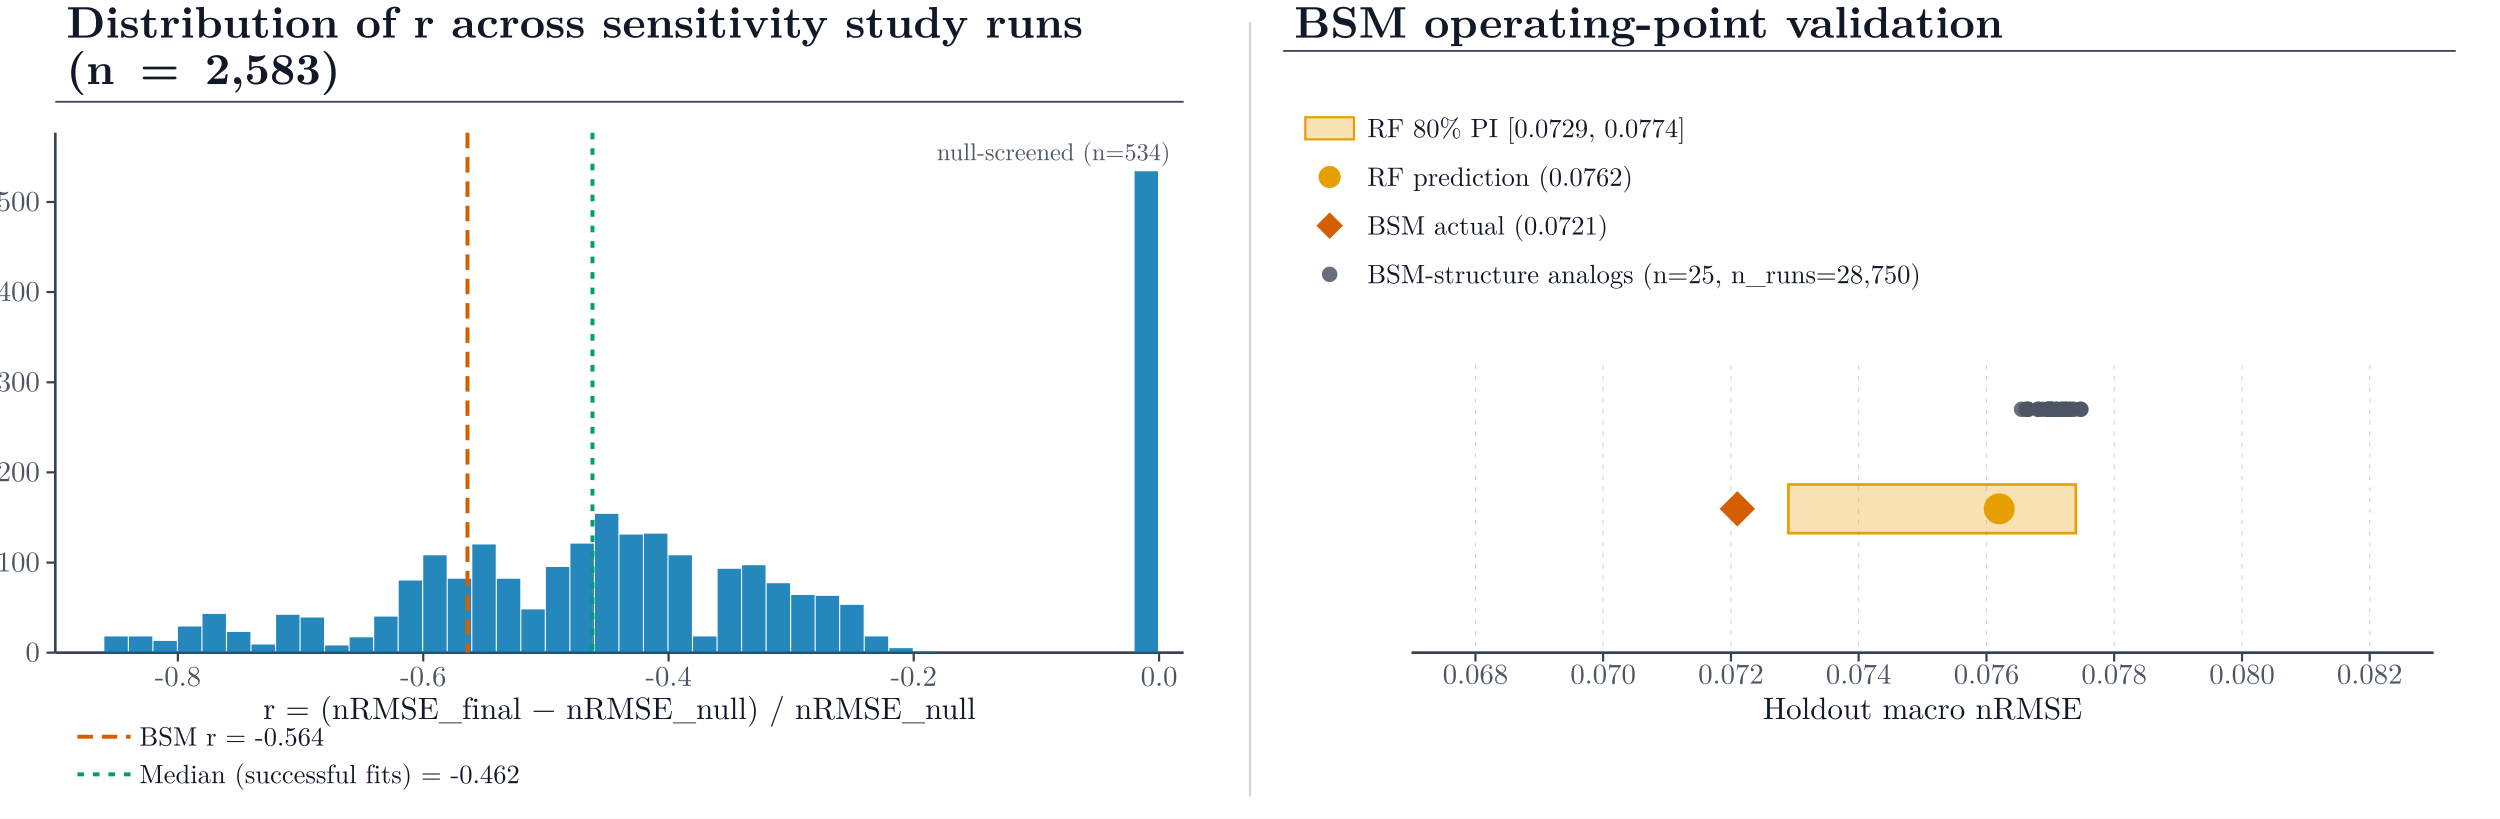
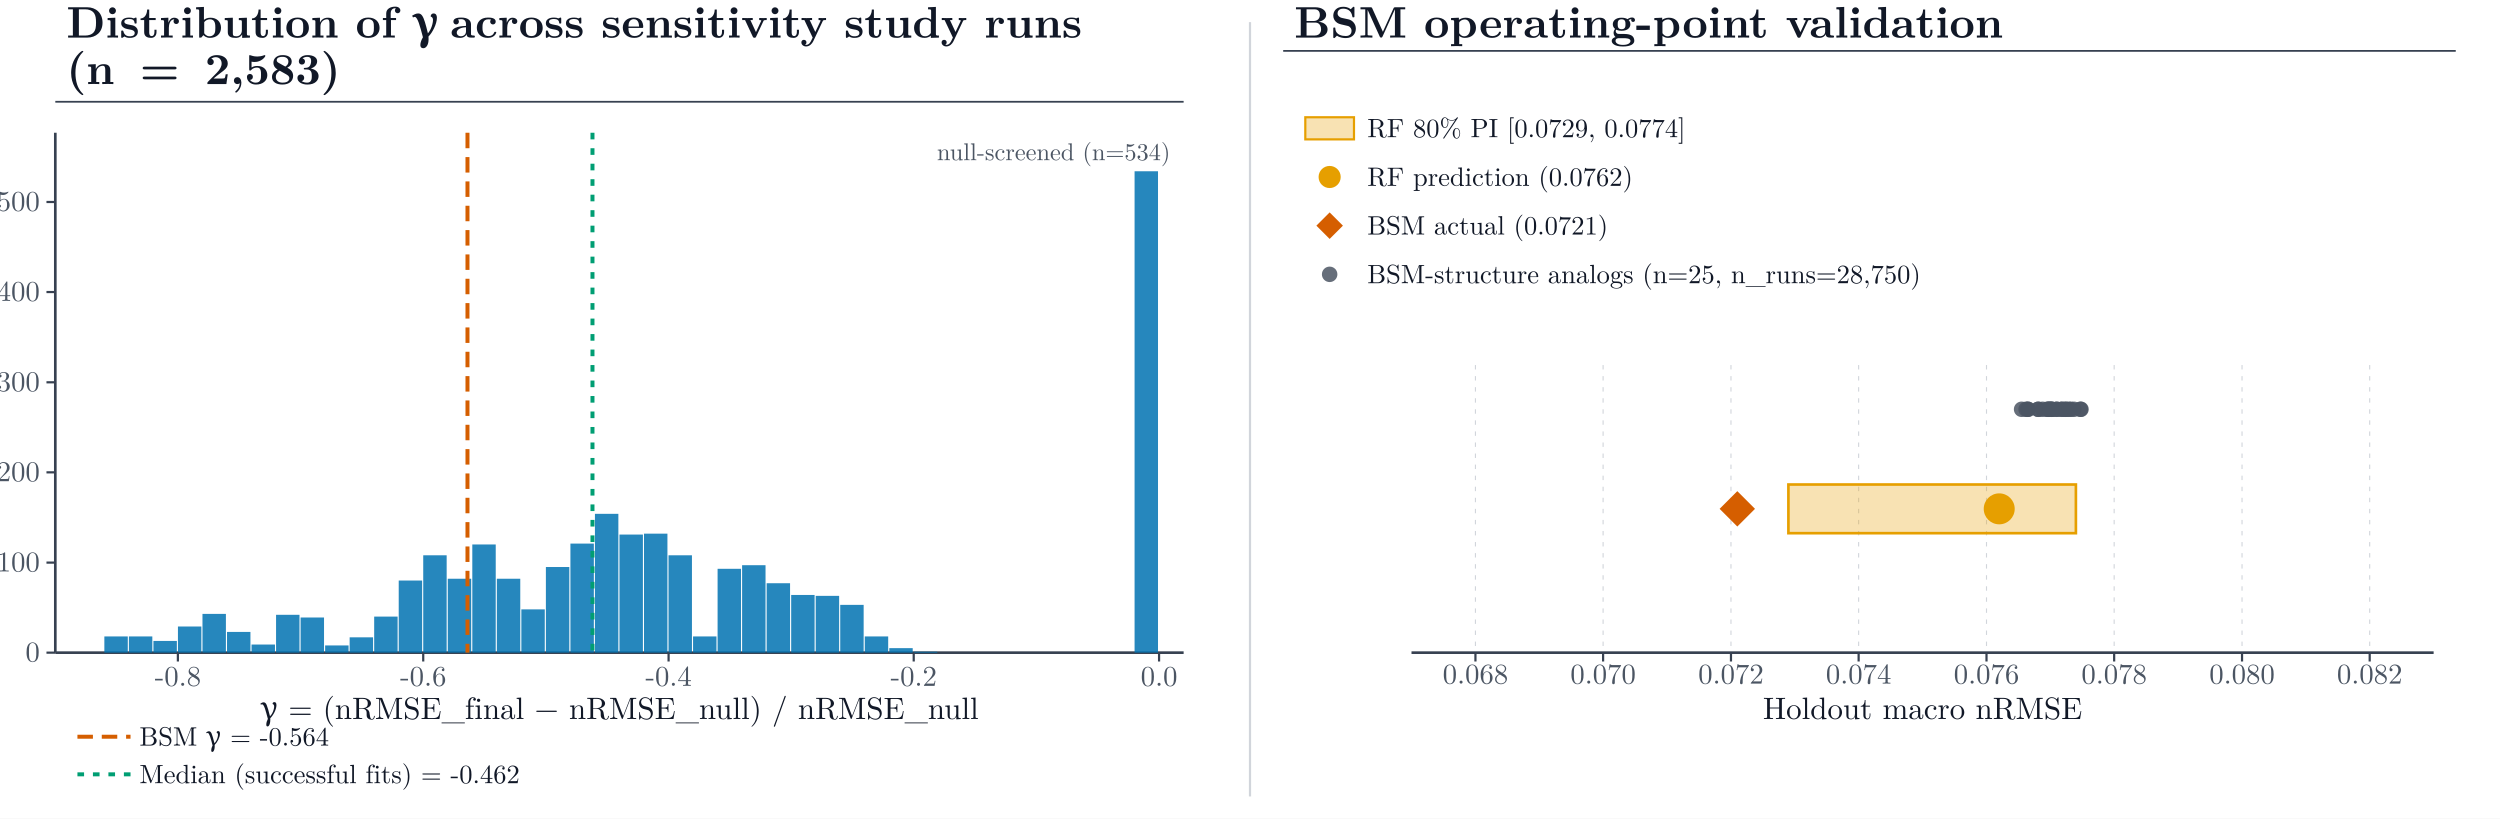
<svg xmlns="http://www.w3.org/2000/svg" width="1130" height="370" viewBox="0 0 1130 370">
  <rect width="100%" height="100%" fill="#ffffff" />
-   <text x="30" y="17" font-family="'CMU Serif', 'Computer Modern', 'Latin Modern Roman', Georgia, serif" font-size="20" font-weight="700" fill="#111827">Distribution of r across sensitivity study runs</text>
+   <text x="30" y="17" font-family="'CMU Serif', 'Computer Modern', 'Latin Modern Roman', Georgia, serif" font-size="20" font-weight="700" fill="#111827">Distribution of γ across sensitivity study runs</text>
  <text x="30" y="38" font-family="'CMU Serif', 'Computer Modern', 'Latin Modern Roman', Georgia, serif" font-size="20" font-weight="700" fill="#111827">(n = 2,583)</text>
  <line x1="25" y1="46" x2="535" y2="46" stroke="#374151" stroke-width="0.8" />
  <line x1="25" y1="295" x2="535" y2="295" stroke="#374151" stroke-width="1.2" />
  <line x1="25" y1="60" x2="25" y2="295" stroke="#374151" stroke-width="1.2" />
  <rect x="25.00" y="295.00" width="10.59" height="0.00" fill="#0072B2" fill-opacity="0.85" />
  <rect x="36.09" y="295.00" width="10.59" height="0.00" fill="#0072B2" fill-opacity="0.85" />
  <rect x="47.17" y="287.67" width="10.59" height="7.33" fill="#0072B2" fill-opacity="0.85" />
  <rect x="58.26" y="287.67" width="10.59" height="7.33" fill="#0072B2" fill-opacity="0.85" />
  <rect x="69.35" y="289.70" width="10.59" height="5.30" fill="#0072B2" fill-opacity="0.85" />
  <rect x="80.43" y="283.18" width="10.59" height="11.82" fill="#0072B2" fill-opacity="0.85" />
  <rect x="91.52" y="277.48" width="10.59" height="17.52" fill="#0072B2" fill-opacity="0.85" />
  <rect x="102.61" y="285.63" width="10.59" height="9.37" fill="#0072B2" fill-opacity="0.85" />
  <rect x="113.70" y="291.33" width="10.59" height="3.67" fill="#0072B2" fill-opacity="0.85" />
  <rect x="124.78" y="277.89" width="10.59" height="17.11" fill="#0072B2" fill-opacity="0.85" />
  <rect x="135.87" y="279.11" width="10.59" height="15.89" fill="#0072B2" fill-opacity="0.85" />
  <rect x="146.96" y="291.74" width="10.59" height="3.26" fill="#0072B2" fill-opacity="0.85" />
  <rect x="158.04" y="288.07" width="10.59" height="6.93" fill="#0072B2" fill-opacity="0.85" />
  <rect x="169.13" y="278.70" width="10.59" height="16.30" fill="#0072B2" fill-opacity="0.85" />
  <rect x="180.22" y="262.40" width="10.59" height="32.60" fill="#0072B2" fill-opacity="0.85" />
  <rect x="191.30" y="250.99" width="10.59" height="44.01" fill="#0072B2" fill-opacity="0.85" />
  <rect x="202.39" y="261.59" width="10.59" height="33.41" fill="#0072B2" fill-opacity="0.85" />
  <rect x="213.48" y="246.10" width="10.59" height="48.90" fill="#0072B2" fill-opacity="0.85" />
  <rect x="224.57" y="261.59" width="10.59" height="33.41" fill="#0072B2" fill-opacity="0.85" />
  <rect x="235.65" y="275.44" width="10.59" height="19.56" fill="#0072B2" fill-opacity="0.85" />
  <rect x="246.74" y="256.29" width="10.59" height="38.71" fill="#0072B2" fill-opacity="0.85" />
  <rect x="257.83" y="245.70" width="10.59" height="49.30" fill="#0072B2" fill-opacity="0.85" />
  <rect x="268.91" y="232.25" width="10.59" height="62.75" fill="#0072B2" fill-opacity="0.85" />
  <rect x="280.00" y="241.62" width="10.59" height="53.38" fill="#0072B2" fill-opacity="0.85" />
  <rect x="291.09" y="241.21" width="10.59" height="53.79" fill="#0072B2" fill-opacity="0.85" />
  <rect x="302.17" y="250.99" width="10.59" height="44.01" fill="#0072B2" fill-opacity="0.85" />
  <rect x="313.26" y="287.67" width="10.59" height="7.33" fill="#0072B2" fill-opacity="0.85" />
  <rect x="324.35" y="257.10" width="10.59" height="37.90" fill="#0072B2" fill-opacity="0.85" />
  <rect x="335.43" y="255.47" width="10.59" height="39.53" fill="#0072B2" fill-opacity="0.85" />
  <rect x="346.52" y="263.62" width="10.59" height="31.38" fill="#0072B2" fill-opacity="0.85" />
  <rect x="357.61" y="268.92" width="10.59" height="26.08" fill="#0072B2" fill-opacity="0.85" />
  <rect x="368.70" y="269.33" width="10.59" height="25.67" fill="#0072B2" fill-opacity="0.85" />
  <rect x="379.78" y="273.40" width="10.59" height="21.60" fill="#0072B2" fill-opacity="0.85" />
  <rect x="390.87" y="287.67" width="10.59" height="7.33" fill="#0072B2" fill-opacity="0.85" />
  <rect x="401.96" y="292.96" width="10.59" height="2.04" fill="#0072B2" fill-opacity="0.85" />
  <rect x="413.04" y="294.59" width="10.59" height="0.41" fill="#0072B2" fill-opacity="0.85" />
  <rect x="424.13" y="295.00" width="10.59" height="0.00" fill="#0072B2" fill-opacity="0.85" />
  <rect x="435.22" y="295.00" width="10.59" height="0.00" fill="#0072B2" fill-opacity="0.85" />
  <rect x="446.30" y="295.00" width="10.59" height="0.00" fill="#0072B2" fill-opacity="0.85" />
  <rect x="457.39" y="295.00" width="10.59" height="0.00" fill="#0072B2" fill-opacity="0.85" />
  <rect x="468.48" y="295.00" width="10.59" height="0.00" fill="#0072B2" fill-opacity="0.85" />
  <rect x="479.57" y="295.00" width="10.59" height="0.00" fill="#0072B2" fill-opacity="0.85" />
  <rect x="490.65" y="295.00" width="10.59" height="0.00" fill="#0072B2" fill-opacity="0.85" />
  <rect x="501.74" y="295.00" width="10.59" height="0.00" fill="#0072B2" fill-opacity="0.85" />
  <rect x="512.83" y="77.41" width="10.59" height="217.59" fill="#0072B2" fill-opacity="0.85" />
  <rect x="523.91" y="295.00" width="10.59" height="0.00" fill="#0072B2" fill-opacity="0.85" />
  <line x1="80.4" y1="295" x2="80.4" y2="299" stroke="#374151" stroke-width="1" />
  <text x="80.4" y="310.0" text-anchor="middle" font-family="'CMU Serif', 'Computer Modern', 'Latin Modern Roman', Georgia, serif" font-size="13" fill="#4b5563">-0.8</text>
  <line x1="191.3" y1="295" x2="191.3" y2="299" stroke="#374151" stroke-width="1" />
  <text x="191.3" y="310.0" text-anchor="middle" font-family="'CMU Serif', 'Computer Modern', 'Latin Modern Roman', Georgia, serif" font-size="13" fill="#4b5563">-0.6</text>
  <line x1="302.2" y1="295" x2="302.2" y2="299" stroke="#374151" stroke-width="1" />
  <text x="302.2" y="310.0" text-anchor="middle" font-family="'CMU Serif', 'Computer Modern', 'Latin Modern Roman', Georgia, serif" font-size="13" fill="#4b5563">-0.4</text>
  <line x1="413.0" y1="295" x2="413.0" y2="299" stroke="#374151" stroke-width="1" />
  <text x="413.0" y="310.0" text-anchor="middle" font-family="'CMU Serif', 'Computer Modern', 'Latin Modern Roman', Georgia, serif" font-size="13" fill="#4b5563">-0.2</text>
  <line x1="523.9" y1="295" x2="523.9" y2="299" stroke="#374151" stroke-width="1" />
  <text x="523.9" y="310.0" text-anchor="middle" font-family="'CMU Serif', 'Computer Modern', 'Latin Modern Roman', Georgia, serif" font-size="13" fill="#4b5563">0.0</text>
  <line x1="21" y1="295.0" x2="25" y2="295.0" stroke="#374151" stroke-width="1" />
  <text x="18.0" y="299.0" text-anchor="end" font-family="'CMU Serif', 'Computer Modern', 'Latin Modern Roman', Georgia, serif" font-size="13" fill="#4b5563">0</text>
  <line x1="21" y1="254.3" x2="25" y2="254.3" stroke="#374151" stroke-width="1" />
  <text x="18.0" y="258.3" text-anchor="end" font-family="'CMU Serif', 'Computer Modern', 'Latin Modern Roman', Georgia, serif" font-size="13" fill="#4b5563">100</text>
  <line x1="21" y1="213.5" x2="25" y2="213.5" stroke="#374151" stroke-width="1" />
  <text x="18.0" y="217.5" text-anchor="end" font-family="'CMU Serif', 'Computer Modern', 'Latin Modern Roman', Georgia, serif" font-size="13" fill="#4b5563">200</text>
  <line x1="21" y1="172.8" x2="25" y2="172.8" stroke="#374151" stroke-width="1" />
  <text x="18.0" y="176.8" text-anchor="end" font-family="'CMU Serif', 'Computer Modern', 'Latin Modern Roman', Georgia, serif" font-size="13" fill="#4b5563">300</text>
  <line x1="21" y1="132.0" x2="25" y2="132.0" stroke="#374151" stroke-width="1" />
  <text x="18.0" y="136.0" text-anchor="end" font-family="'CMU Serif', 'Computer Modern', 'Latin Modern Roman', Georgia, serif" font-size="13" fill="#4b5563">400</text>
  <line x1="21" y1="91.3" x2="25" y2="91.3" stroke="#374151" stroke-width="1" />
  <text x="18.0" y="95.3" text-anchor="end" font-family="'CMU Serif', 'Computer Modern', 'Latin Modern Roman', Georgia, serif" font-size="13" fill="#4b5563">500</text>
-   <text x="280" y="325" text-anchor="middle" font-family="'CMU Serif', 'Computer Modern', 'Latin Modern Roman', Georgia, serif" font-size="14" fill="#111827">r = (nRMSE_final − nRMSE_null) / nRMSE_null</text>
+   <text x="280" y="325" text-anchor="middle" font-family="'CMU Serif', 'Computer Modern', 'Latin Modern Roman', Georgia, serif" font-size="14" fill="#111827">γ = (nRMSE_final − nRMSE_null) / nRMSE_null</text>
  <text x="-10" y="177" transform="rotate(-90 -10 177)" text-anchor="middle" font-family="'CMU Serif', 'Computer Modern', 'Latin Modern Roman', Georgia, serif" font-size="14" fill="#111827">Count</text>
  <line x1="211.3" y1="60" x2="211.3" y2="295" stroke="#D55E00" stroke-width="1.8" stroke-dasharray="7 4" />
  <line x1="267.8" y1="60" x2="267.8" y2="295" stroke="#009E73" stroke-width="1.8" stroke-dasharray="3 4" />
  <line x1="35" y1="333" x2="59" y2="333" stroke="#D55E00" stroke-width="1.8" stroke-dasharray="7 4" />
-   <text x="63" y="337" font-family="'CMU Serif', 'Computer Modern', 'Latin Modern Roman', Georgia, serif" font-size="12" fill="#111827">BSM r = -0.564</text>
+   <text x="63" y="337" font-family="'CMU Serif', 'Computer Modern', 'Latin Modern Roman', Georgia, serif" font-size="12" fill="#111827">BSM γ = -0.564</text>
  <line x1="35" y1="350" x2="59" y2="350" stroke="#009E73" stroke-width="1.8" stroke-dasharray="3 4" />
  <text x="63" y="354" font-family="'CMU Serif', 'Computer Modern', 'Latin Modern Roman', Georgia, serif" font-size="12" fill="#111827">Median (successful fits) = -0.462</text>
  <text x="529" y="72.4" text-anchor="end" font-family="'CMU Serif', 'Computer Modern', 'Latin Modern Roman', Georgia, serif" font-size="11" fill="#4b5563">null-screened (n=534)</text>
  <text x="585" y="17" font-family="'CMU Serif', 'Computer Modern', 'Latin Modern Roman', Georgia, serif" font-size="20" font-weight="700" fill="#111827">BSM operating-point validation</text>
  <line x1="580" y1="23" x2="1110" y2="23" stroke="#374151" stroke-width="0.8" />
  <line x1="638" y1="295" x2="1100" y2="295" stroke="#374151" stroke-width="1.2" />
  <line x1="666.9" y1="295" x2="666.9" y2="299" stroke="#374151" stroke-width="1" />
  <line x1="666.9" y1="165" x2="666.9" y2="295" stroke="#d1d5db" stroke-width="0.5" stroke-dasharray="2 3" />
  <text x="666.9" y="309.0" text-anchor="middle" font-family="'CMU Serif', 'Computer Modern', 'Latin Modern Roman', Georgia, serif" font-size="13" fill="#4b5563">0.068</text>
  <line x1="724.6" y1="295" x2="724.6" y2="299" stroke="#374151" stroke-width="1" />
  <line x1="724.6" y1="165" x2="724.6" y2="295" stroke="#d1d5db" stroke-width="0.5" stroke-dasharray="2 3" />
  <text x="724.6" y="309.0" text-anchor="middle" font-family="'CMU Serif', 'Computer Modern', 'Latin Modern Roman', Georgia, serif" font-size="13" fill="#4b5563">0.070</text>
  <line x1="782.4" y1="295" x2="782.4" y2="299" stroke="#374151" stroke-width="1" />
  <line x1="782.4" y1="165" x2="782.4" y2="295" stroke="#d1d5db" stroke-width="0.5" stroke-dasharray="2 3" />
  <text x="782.4" y="309.0" text-anchor="middle" font-family="'CMU Serif', 'Computer Modern', 'Latin Modern Roman', Georgia, serif" font-size="13" fill="#4b5563">0.072</text>
  <line x1="840.1" y1="295" x2="840.1" y2="299" stroke="#374151" stroke-width="1" />
  <line x1="840.1" y1="165" x2="840.1" y2="295" stroke="#d1d5db" stroke-width="0.5" stroke-dasharray="2 3" />
  <text x="840.1" y="309.0" text-anchor="middle" font-family="'CMU Serif', 'Computer Modern', 'Latin Modern Roman', Georgia, serif" font-size="13" fill="#4b5563">0.074</text>
  <line x1="897.9" y1="295" x2="897.9" y2="299" stroke="#374151" stroke-width="1" />
  <line x1="897.9" y1="165" x2="897.9" y2="295" stroke="#d1d5db" stroke-width="0.5" stroke-dasharray="2 3" />
  <text x="897.9" y="309.0" text-anchor="middle" font-family="'CMU Serif', 'Computer Modern', 'Latin Modern Roman', Georgia, serif" font-size="13" fill="#4b5563">0.076</text>
  <line x1="955.6" y1="295" x2="955.6" y2="299" stroke="#374151" stroke-width="1" />
  <line x1="955.6" y1="165" x2="955.6" y2="295" stroke="#d1d5db" stroke-width="0.5" stroke-dasharray="2 3" />
  <text x="955.6" y="309.0" text-anchor="middle" font-family="'CMU Serif', 'Computer Modern', 'Latin Modern Roman', Georgia, serif" font-size="13" fill="#4b5563">0.078</text>
  <line x1="1013.4" y1="295" x2="1013.4" y2="299" stroke="#374151" stroke-width="1" />
  <line x1="1013.4" y1="165" x2="1013.4" y2="295" stroke="#d1d5db" stroke-width="0.5" stroke-dasharray="2 3" />
  <text x="1013.4" y="309.0" text-anchor="middle" font-family="'CMU Serif', 'Computer Modern', 'Latin Modern Roman', Georgia, serif" font-size="13" fill="#4b5563">0.080</text>
  <line x1="1071.1" y1="295" x2="1071.1" y2="299" stroke="#374151" stroke-width="1" />
  <line x1="1071.1" y1="165" x2="1071.1" y2="295" stroke="#d1d5db" stroke-width="0.5" stroke-dasharray="2 3" />
  <text x="1071.1" y="309.0" text-anchor="middle" font-family="'CMU Serif', 'Computer Modern', 'Latin Modern Roman', Georgia, serif" font-size="13" fill="#4b5563">0.082</text>
  <text x="869" y="325" text-anchor="middle" font-family="'CMU Serif', 'Computer Modern', 'Latin Modern Roman', Georgia, serif" font-size="14" fill="#111827">Holdout macro nRMSE</text>
  <rect x="808.36" y="219.0" width="129.94" height="22" fill="#E69F00" fill-opacity="0.30" stroke="#E69F00" stroke-width="1.2" />
  <circle cx="913.76" cy="185.0" r="3.5" fill="#4b5563" fill-opacity="0.85" />
  <circle cx="915.78" cy="185.0" r="3.5" fill="#4b5563" fill-opacity="0.85" />
  <circle cx="916.64" cy="185.0" r="3.5" fill="#4b5563" fill-opacity="0.85" />
  <circle cx="916.64" cy="185.0" r="3.5" fill="#4b5563" fill-opacity="0.85" />
  <circle cx="921.26" cy="185.0" r="3.5" fill="#4b5563" fill-opacity="0.85" />
  <circle cx="921.26" cy="185.0" r="3.5" fill="#4b5563" fill-opacity="0.85" />
  <circle cx="923.28" cy="185.0" r="3.5" fill="#4b5563" fill-opacity="0.85" />
  <circle cx="925.31" cy="185.0" r="3.5" fill="#4b5563" fill-opacity="0.85" />
  <circle cx="925.88" cy="185.0" r="3.5" fill="#4b5563" fill-opacity="0.85" />
  <circle cx="925.88" cy="185.0" r="3.5" fill="#4b5563" fill-opacity="0.85" />
  <circle cx="926.46" cy="185.0" r="3.5" fill="#4b5563" fill-opacity="0.85" />
  <circle cx="927.33" cy="185.0" r="3.5" fill="#4b5563" fill-opacity="0.85" />
  <circle cx="927.33" cy="185.0" r="3.5" fill="#4b5563" fill-opacity="0.85" />
  <circle cx="927.33" cy="185.0" r="3.5" fill="#4b5563" fill-opacity="0.85" />
  <circle cx="929.64" cy="185.0" r="3.5" fill="#4b5563" fill-opacity="0.85" />
  <circle cx="929.64" cy="185.0" r="3.5" fill="#4b5563" fill-opacity="0.85" />
  <circle cx="931.95" cy="185.0" r="3.5" fill="#4b5563" fill-opacity="0.85" />
  <circle cx="931.95" cy="185.0" r="3.5" fill="#4b5563" fill-opacity="0.85" />
  <circle cx="933.68" cy="185.0" r="3.5" fill="#4b5563" fill-opacity="0.85" />
  <circle cx="933.68" cy="185.0" r="3.5" fill="#4b5563" fill-opacity="0.85" />
  <circle cx="935.12" cy="185.0" r="3.5" fill="#4b5563" fill-opacity="0.85" />
  <circle cx="935.99" cy="185.0" r="3.5" fill="#4b5563" fill-opacity="0.85" />
  <circle cx="937.43" cy="185.0" r="3.5" fill="#4b5563" fill-opacity="0.85" />
  <circle cx="940.32" cy="185.0" r="3.5" fill="#4b5563" fill-opacity="0.85" />
  <circle cx="940.61" cy="185.0" r="3.5" fill="#4b5563" fill-opacity="0.85" />
  <circle cx="903.65" cy="230.0" r="7" fill="#E69F00" />
  <polygon points="785.262,222 793.262,230 785.262,238 777.262,230" fill="#D55E00" />
  <rect x="590" y="53" width="22" height="10" fill="#E69F00" fill-opacity="0.3" stroke="#E69F00" stroke-width="1" />
  <text x="618" y="62" font-family="'CMU Serif', 'Computer Modern', 'Latin Modern Roman', Georgia, serif" font-size="12" fill="#111827">RF 80% PI [0.0729, 0.0774]</text>
  <circle cx="601" cy="80" r="5" fill="#E69F00" fill-opacity="1.0" />
  <text x="618" y="84" font-family="'CMU Serif', 'Computer Modern', 'Latin Modern Roman', Georgia, serif" font-size="12" fill="#111827">RF prediction (0.0762)</text>
  <polygon points="601,96 607,102 601,108 595,102" fill="#D55E00" />
  <text x="618" y="106" font-family="'CMU Serif', 'Computer Modern', 'Latin Modern Roman', Georgia, serif" font-size="12" fill="#111827">BSM actual (0.0721)</text>
  <circle cx="601" cy="124" r="3.5" fill="#4b5563" fill-opacity="0.85" />
  <text x="618" y="128" font-family="'CMU Serif', 'Computer Modern', 'Latin Modern Roman', Georgia, serif" font-size="12" fill="#111827">BSM-structure analogs (n=25, n_runs=28,750)</text>
  <line x1="565" y1="10" x2="565" y2="360" stroke="#d1d5db" stroke-width="1" />
</svg>
